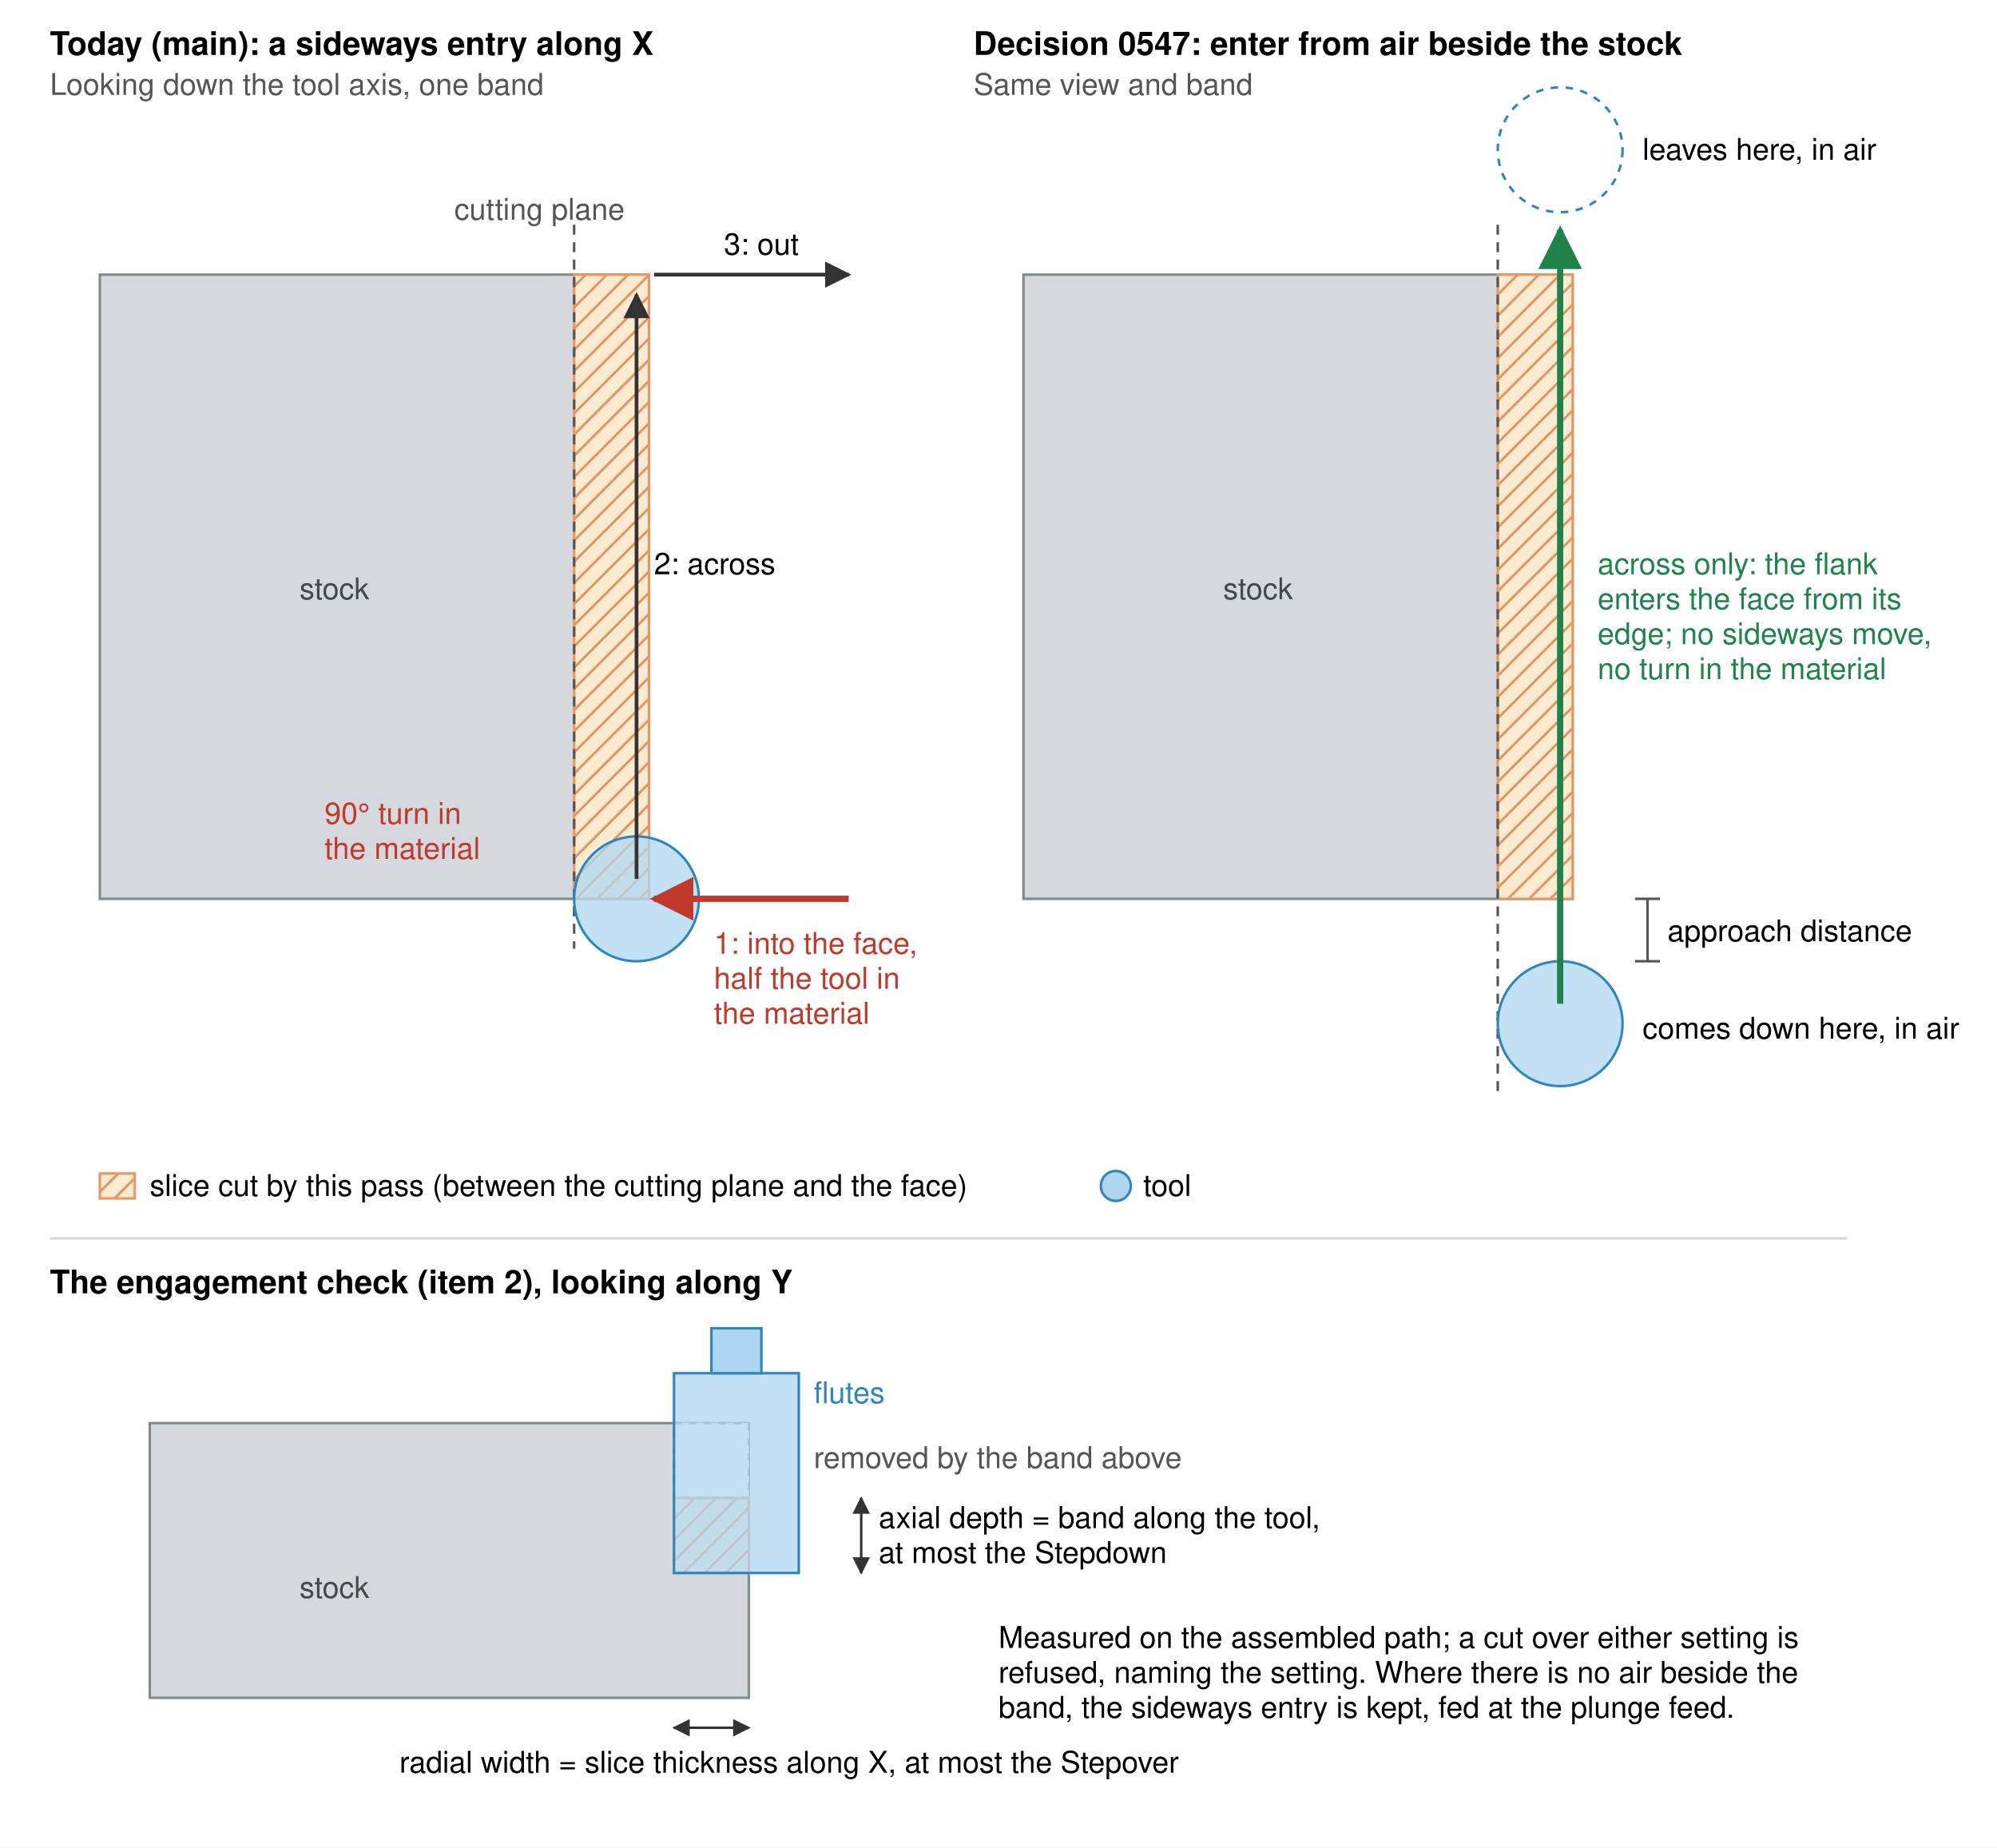
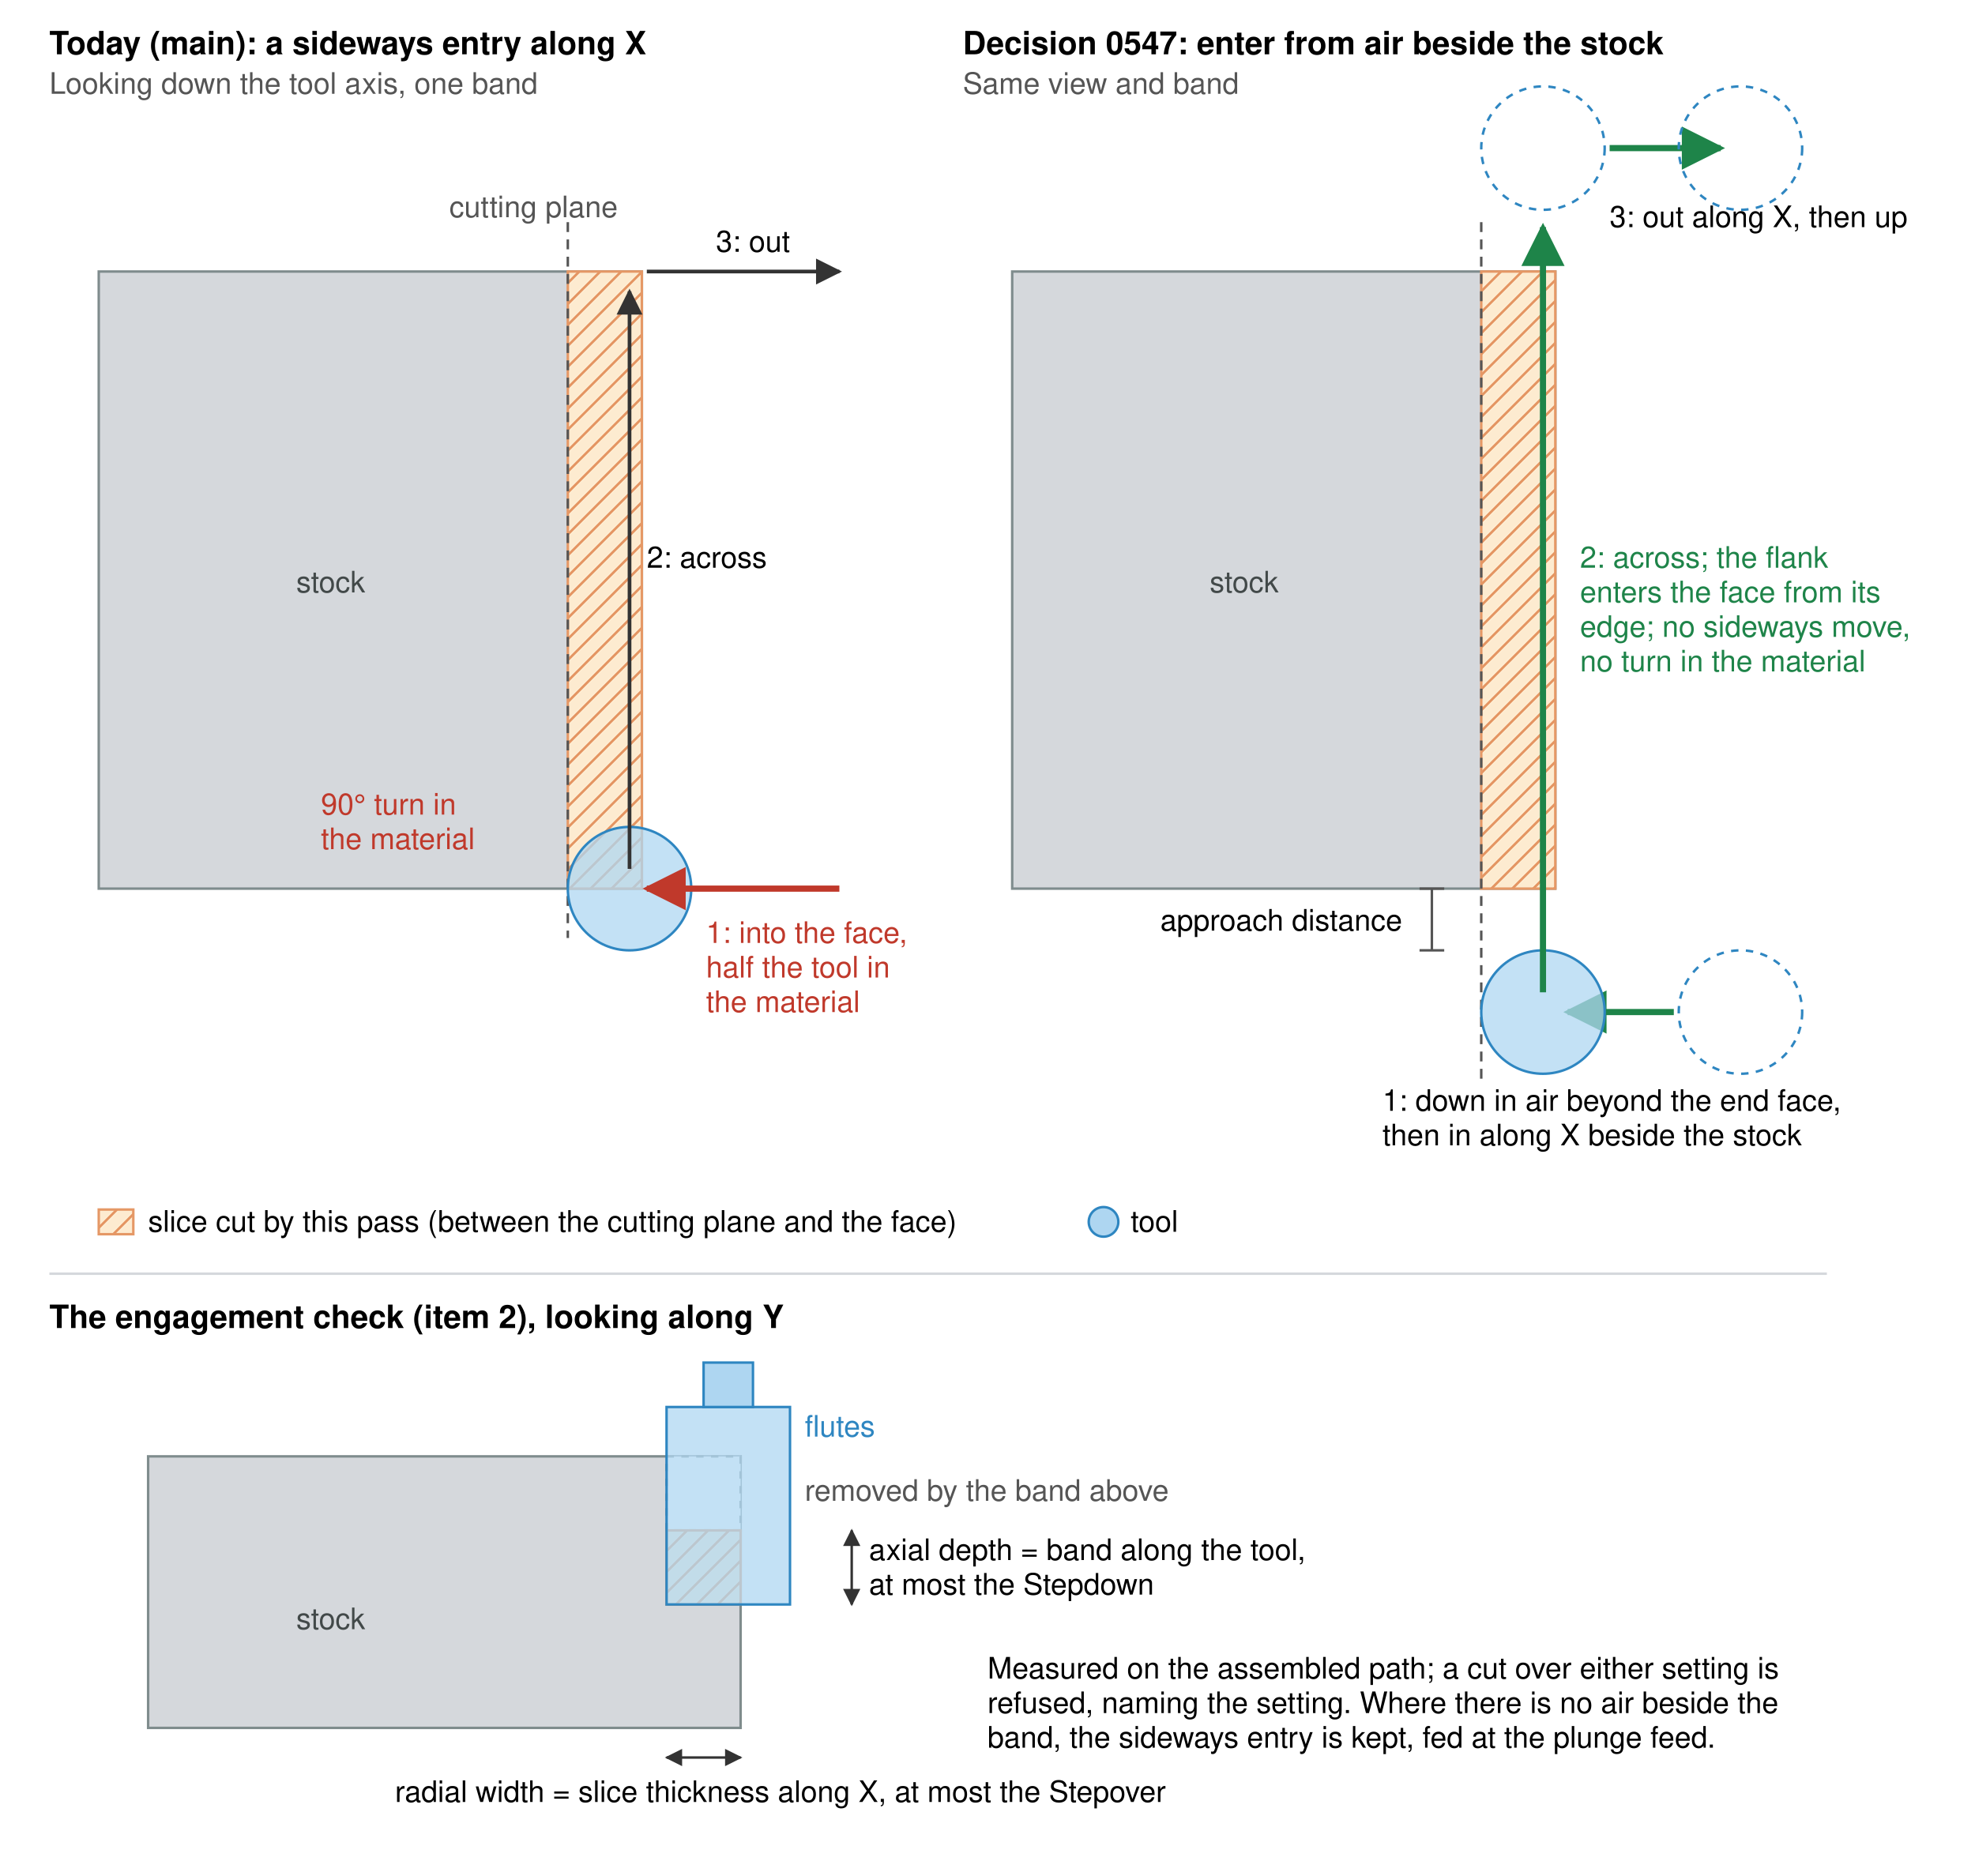
- <svg xmlns="http://www.w3.org/2000/svg" width="800" height="740" viewBox="0 0 800 740" font-family="Helvetica, Arial, sans-serif" font-size="12">
+ <svg xmlns="http://www.w3.org/2000/svg" width="800" height="760" viewBox="0 0 800 760" font-family="Helvetica, Arial, sans-serif" font-size="12">
  <defs>
    <marker id="arrow" viewBox="0 0 10 10" refX="9" refY="5" markerWidth="7" markerHeight="7" orient="auto-start-reverse">
      <path d="M0,0 L10,5 L0,10 z" fill="#333" />
    </marker>
    <marker id="arrow-red" viewBox="0 0 10 10" refX="9" refY="5" markerWidth="7" markerHeight="7" orient="auto-start-reverse">
      <path d="M0,0 L10,5 L0,10 z" fill="#c0392b" />
    </marker>
    <marker id="arrow-green" viewBox="0 0 10 10" refX="9" refY="5" markerWidth="7" markerHeight="7" orient="auto-start-reverse">
      <path d="M0,0 L10,5 L0,10 z" fill="#1e8449" />
    </marker>
    <pattern id="slice" width="6" height="6" patternUnits="userSpaceOnUse" patternTransform="rotate(45)">
      <rect width="6" height="6" fill="#fdebd0" />
      <line x1="0" y1="0" x2="0" y2="6" stroke="#e59866" stroke-width="2" />
    </pattern>
  </defs>
-   <rect width="800" height="740" fill="#ffffff" />
+   <rect width="800" height="760" fill="#ffffff" />
  <text x="20" y="22" font-weight="bold" font-size="13">Today (main): a sideways entry along X</text>
  <text x="20" y="38" fill="#555">Looking down the tool axis, one band</text>
  <g transform="translate(0,30)">
    <rect x="40" y="80" width="220" height="250" fill="#d5d8dc" stroke="#7f8c8d" />
    <rect x="230" y="80" width="30" height="250" fill="url(#slice)" stroke="#e59866" />
    <text x="120" y="210" fill="#424949">stock</text>
    <line x1="230" y1="60" x2="230" y2="350" stroke="#555" stroke-dasharray="4 3" />
    <text x="182" y="58" fill="#555">cutting plane</text>
    <circle cx="255" cy="330" r="25" fill="#aed6f1" fill-opacity="0.75" stroke="#2e86c1" />
    <path d="M340,330 L262,330" stroke="#c0392b" stroke-width="2.5" fill="none" marker-end="url(#arrow-red)" />
    <path d="M255,322 L255,88" stroke="#333" stroke-width="1.5" fill="none" marker-end="url(#arrow)" />
    <path d="M262,80 L340,80" stroke="#333" stroke-width="1.5" fill="none" marker-end="url(#arrow)" />
    <text x="286" y="352" fill="#c0392b">1: into the face,</text>
    <text x="286" y="366" fill="#c0392b">half the tool in</text>
    <text x="286" y="380" fill="#c0392b">the material</text>
    <text x="130" y="300" fill="#c0392b">90° turn in</text>
    <text x="130" y="314" fill="#c0392b">the material</text>
    <text x="262" y="200">2: across</text>
    <text x="290" y="72">3: out</text>
  </g>
  <text x="390" y="22" font-weight="bold" font-size="13">Decision 0547: enter from air beside the stock</text>
  <text x="390" y="38" fill="#555">Same view and band</text>
  <g transform="translate(0,30)">
    <rect x="410" y="80" width="220" height="250" fill="#d5d8dc" stroke="#7f8c8d" />
    <rect x="600" y="80" width="30" height="250" fill="url(#slice)" stroke="#e59866" />
    <text x="490" y="210" fill="#424949">stock</text>
    <line x1="600" y1="60" x2="600" y2="410" stroke="#555" stroke-dasharray="4 3" />
+     <circle cx="705" cy="380" r="25" fill="none" stroke="#2e86c1" stroke-dasharray="3 3" />
+     <path d="M678,380 L635,380" stroke="#1e8449" stroke-width="2.5" fill="none" marker-end="url(#arrow-green)" />
    <circle cx="625" cy="380" r="25" fill="#aed6f1" fill-opacity="0.75" stroke="#2e86c1" />
+     <path d="M625,372 L625,62" stroke="#1e8449" stroke-width="2.5" fill="none" marker-end="url(#arrow-green)" />
    <circle cx="625" cy="30" r="25" fill="none" stroke="#2e86c1" stroke-dasharray="3 3" />
-     <path d="M625,372 L625,62" stroke="#1e8449" stroke-width="2.5" fill="none" marker-end="url(#arrow-green)" />
-     <line x1="660" y1="330" x2="660" y2="355" stroke="#555" />
-     <line x1="655" y1="330" x2="665" y2="330" stroke="#555" />
-     <line x1="655" y1="355" x2="665" y2="355" stroke="#555" />
-     <text x="668" y="347">approach distance</text>
-     <text x="658" y="386">comes down here, in air</text>
-     <text x="658" y="34">leaves here, in air</text>
-     <text x="640" y="200" fill="#1e8449">across only: the flank</text>
+     <path d="M652,30 L697,30" stroke="#1e8449" stroke-width="2.5" fill="none" marker-end="url(#arrow-green)" />
+     <circle cx="705" cy="30" r="25" fill="none" stroke="#2e86c1" stroke-dasharray="3 3" />
+     <line x1="580" y1="330" x2="580" y2="355" stroke="#555" />
+     <line x1="575" y1="330" x2="585" y2="330" stroke="#555" />
+     <line x1="575" y1="355" x2="585" y2="355" stroke="#555" />
+     <text x="470" y="347">approach distance</text>
+     <text x="560" y="420">1: down in air beyond the end face,</text>
+     <text x="560" y="434">then in along X beside the stock</text>
+     <text x="652" y="62">3: out along X, then up</text>
+     <text x="640" y="200" fill="#1e8449">2: across; the flank</text>
    <text x="640" y="214" fill="#1e8449">enters the face from its</text>
    <text x="640" y="228" fill="#1e8449">edge; no sideways move,</text>
    <text x="640" y="242" fill="#1e8449">no turn in the material</text>
  </g>
-   <g transform="translate(0,50)">
+   <g transform="translate(0,70)">
    <rect x="40" y="420" width="14" height="10" fill="url(#slice)" stroke="#e59866" />
    <text x="60" y="429">slice cut by this pass (between the cutting plane and the face)</text>
    <circle cx="447" cy="425" r="6" fill="#aed6f1" stroke="#2e86c1" />
    <text x="458" y="429">tool</text>
    <line x1="20" y1="446" x2="740" y2="446" stroke="#d5d8dc" />
    <text x="20" y="468" font-weight="bold" font-size="13">The engagement check (item 2), looking along Y</text>
    <g transform="translate(0,30)">
      <rect x="60" y="490" width="240" height="110" fill="#d5d8dc" stroke="#7f8c8d" />
      <rect x="270" y="490" width="30" height="30" fill="#ffffff" stroke="#7f8c8d" stroke-dasharray="3 3" />
      <rect x="270" y="520" width="30" height="30" fill="url(#slice)" stroke="#e59866" />
      <text x="120" y="560" fill="#424949">stock</text>
      <rect x="270" y="470" width="50" height="80" fill="#aed6f1" fill-opacity="0.75" stroke="#2e86c1" />
      <rect x="285" y="452" width="20" height="18" fill="#aed6f1" stroke="#2e86c1" />
      <text x="326" y="482" fill="#2e86c1">flutes</text>
      <line x1="270" y1="612" x2="300" y2="612" stroke="#333" marker-start="url(#arrow)" marker-end="url(#arrow)" />
      <text x="160" y="630">radial width = slice thickness along X, at most the Stepover</text>
      <line x1="345" y1="520" x2="345" y2="550" stroke="#333" marker-start="url(#arrow)" marker-end="url(#arrow)" />
      <text x="352" y="532">axial depth = band along the tool,</text>
      <text x="352" y="546">at most the Stepdown</text>
      <text x="326" y="508" fill="#555">removed by the band above</text>
      <text x="400" y="580">Measured on the assembled path; a cut over either setting is</text>
      <text x="400" y="594">refused, naming the setting. Where there is no air beside the</text>
      <text x="400" y="608">band, the sideways entry is kept, fed at the plunge feed.</text>
    </g>
  </g>
</svg>
